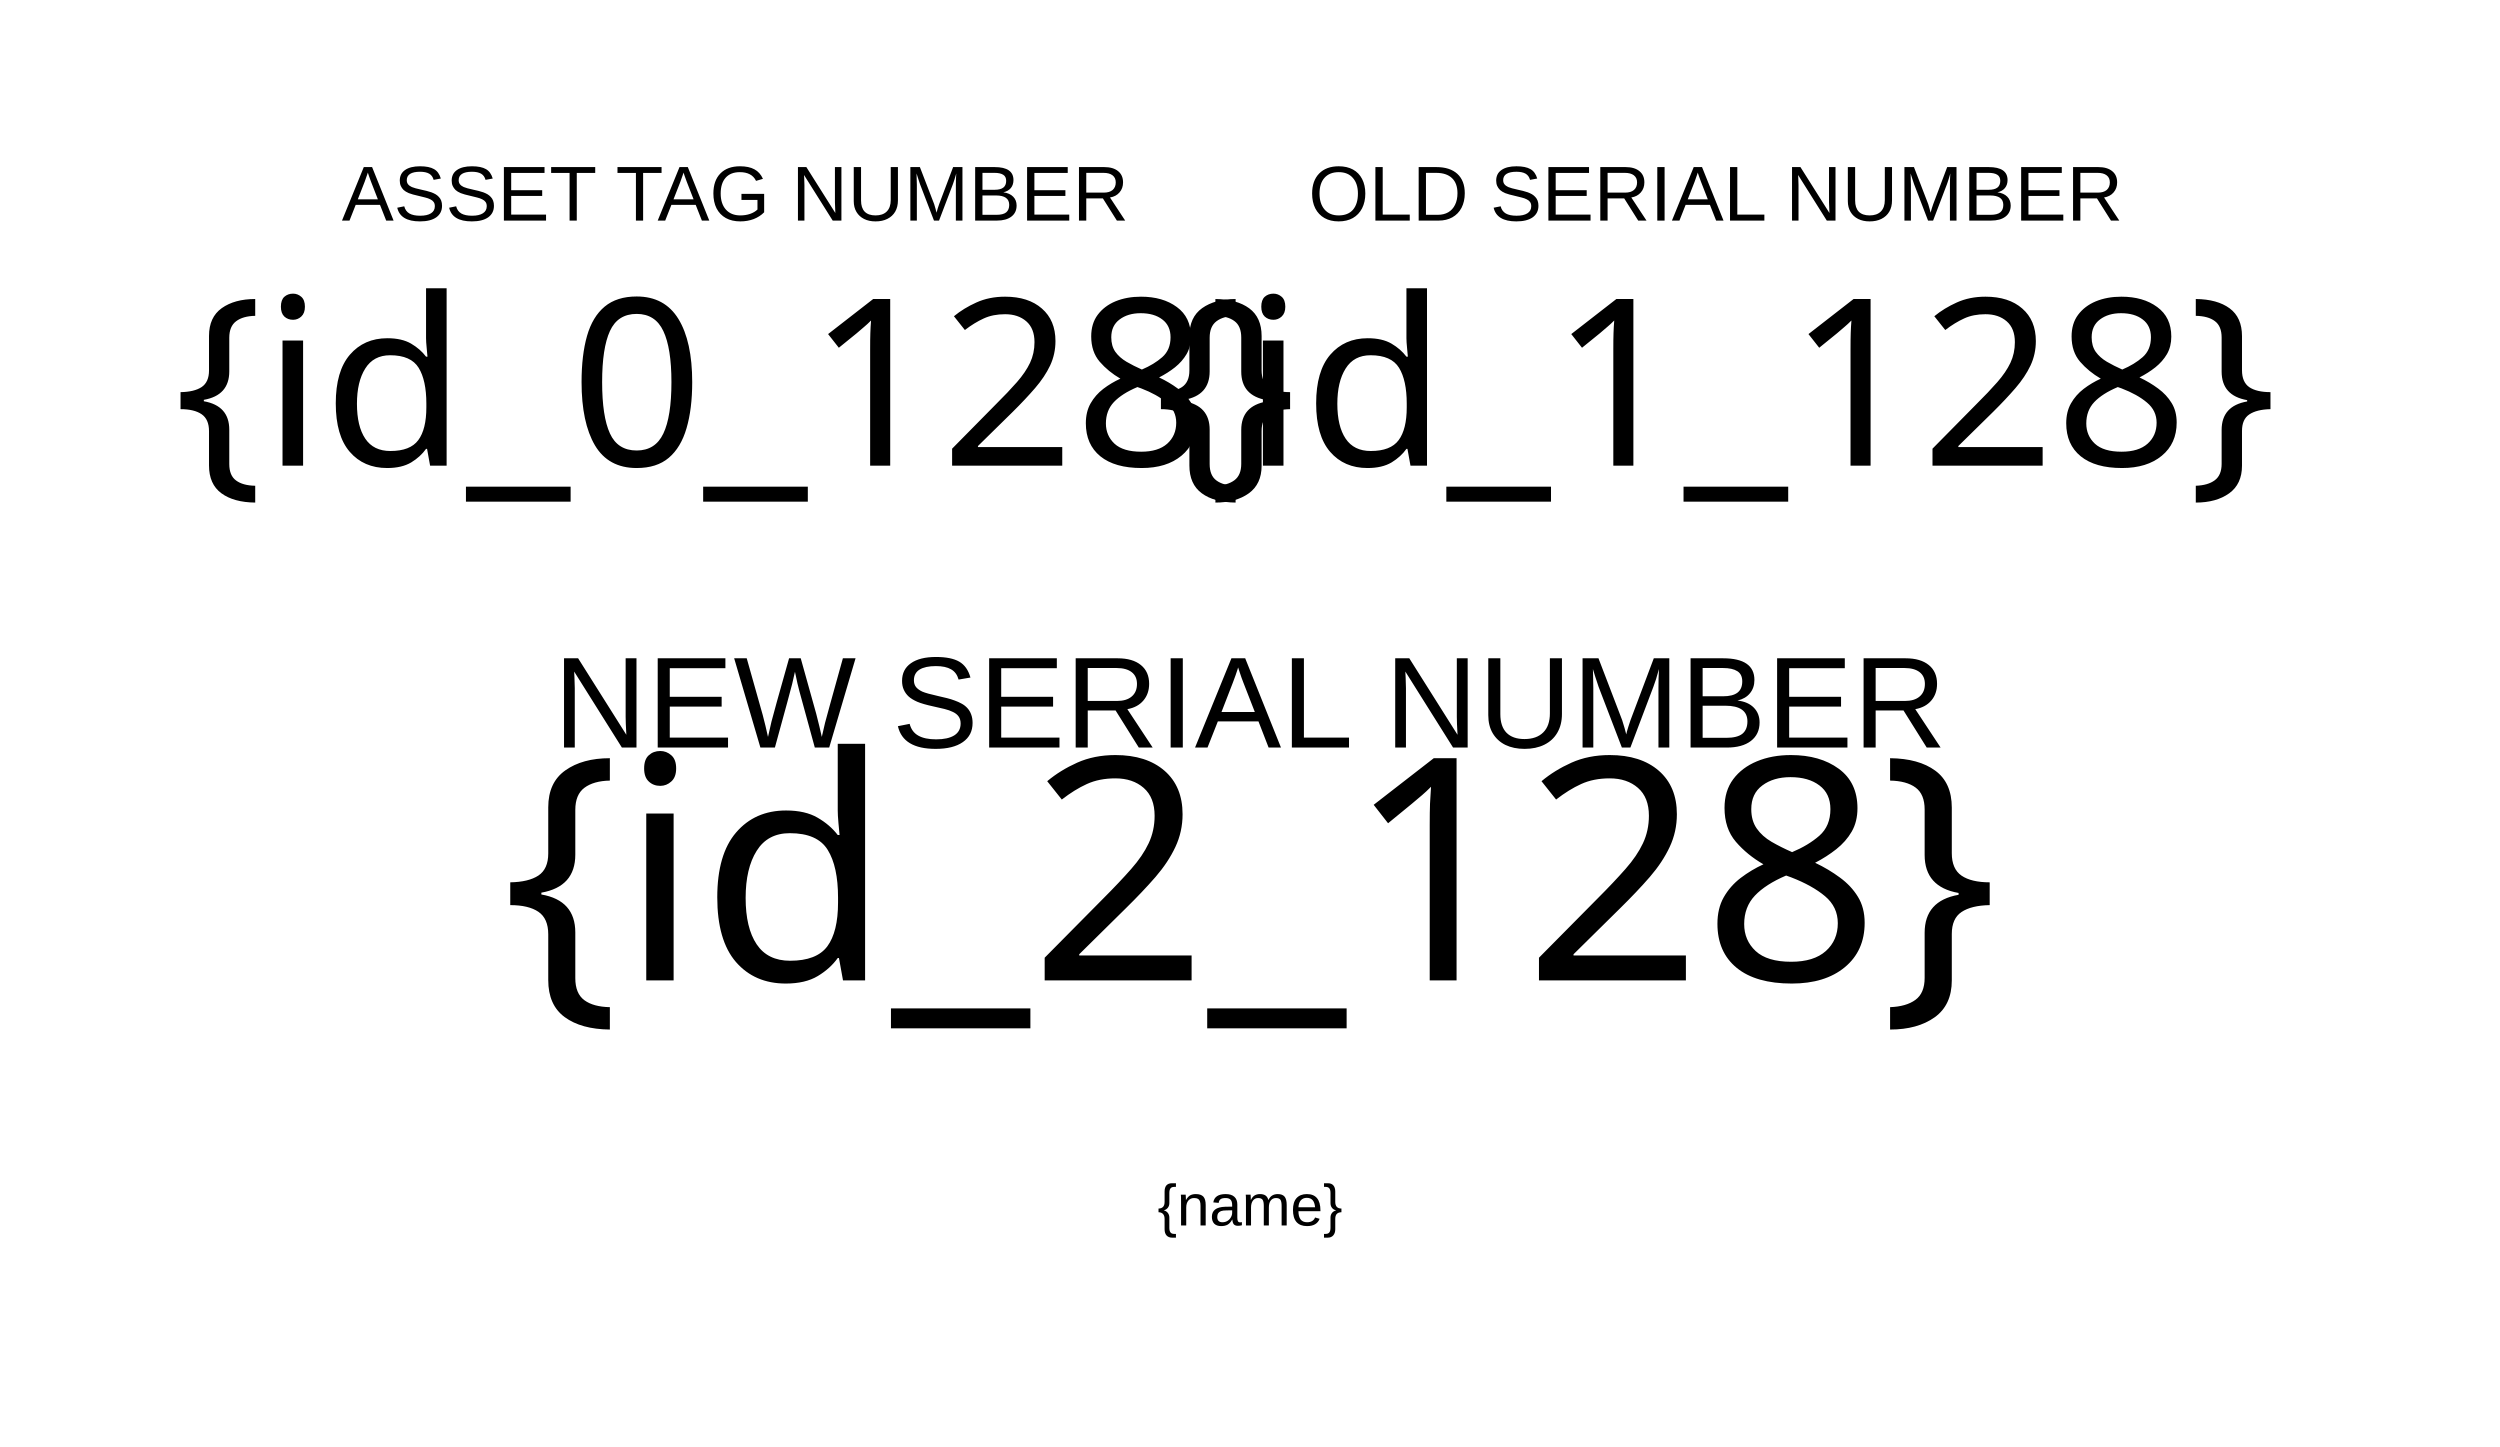
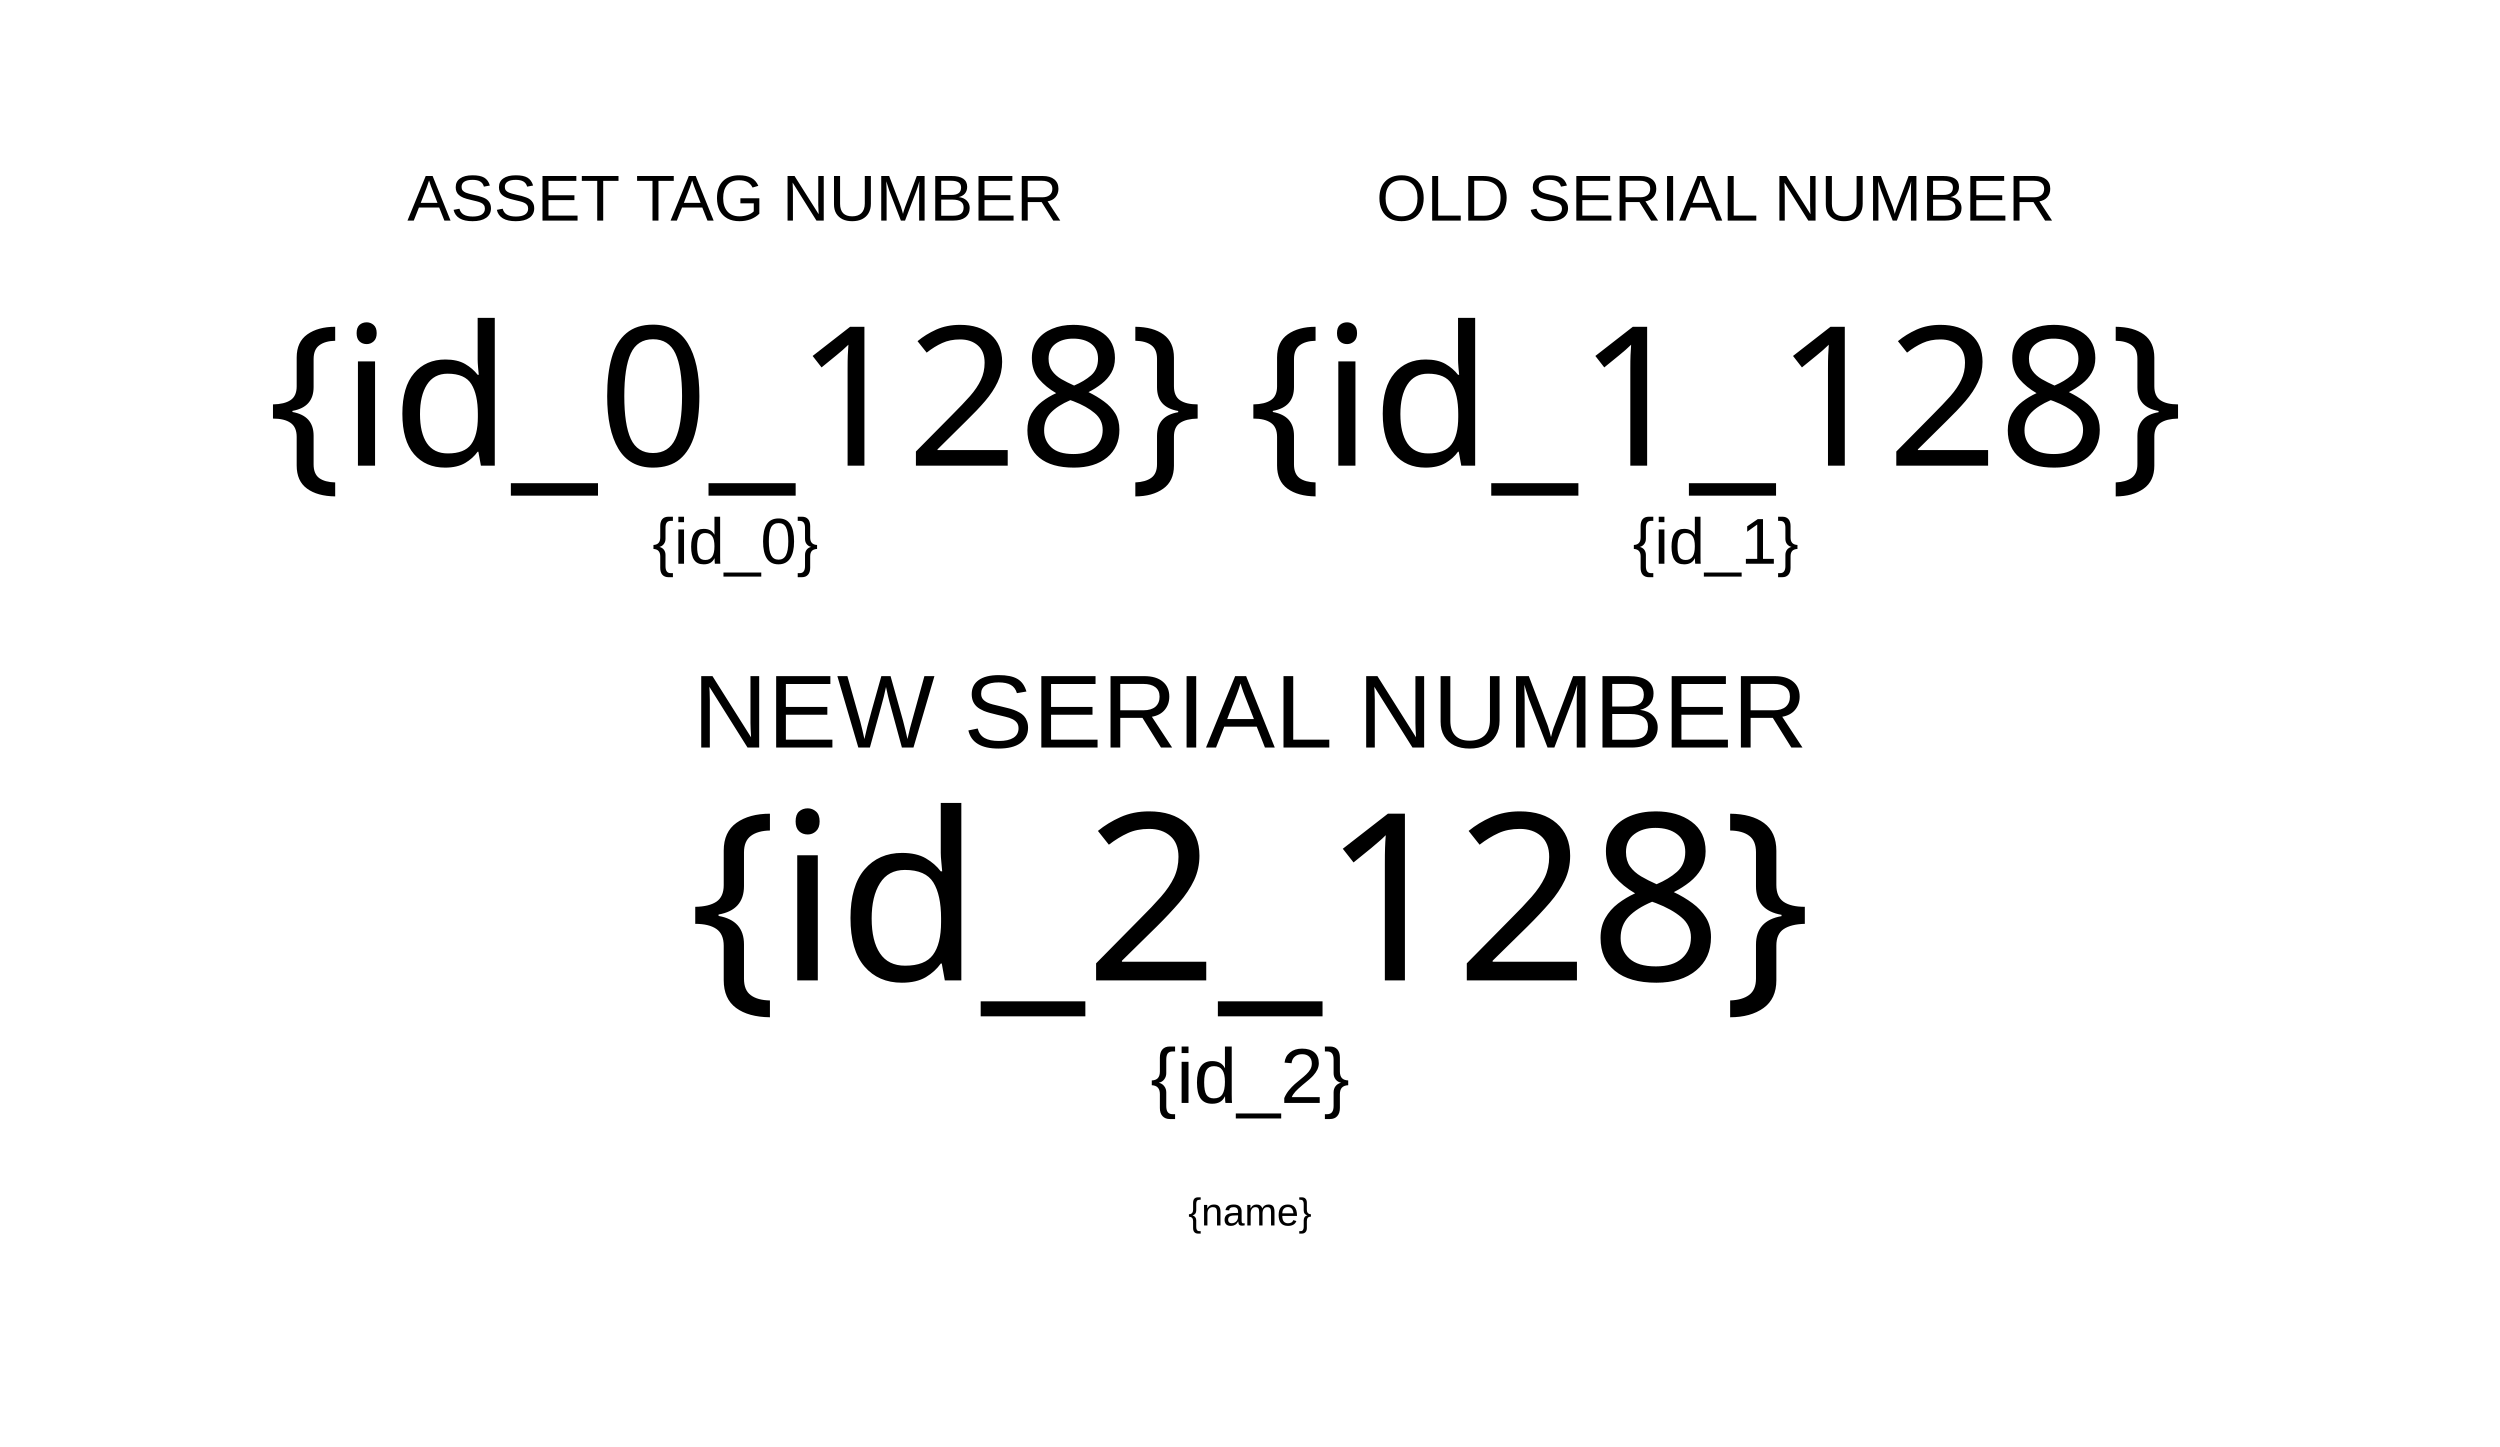
<svg xmlns="http://www.w3.org/2000/svg" width="102mm" height="59mm" version="1.1" id="svg3">
-   <text x="30mm" y="9mm" text-anchor="middle" font-family="ArialMT, Arial, sans-serif" font-size="12px" id="text2">ASSET TAG NUMBER
+   <text x="30mm" y="9mm" text-anchor="middle" font-family="ArialMT, Arial, sans-serif" font-size="10px" id="text2">ASSET TAG NUMBER
    </text>
-   <text x="30mm" y="19mm" text-anchor="middle" font-family="LibreBarcode128-Regular, 'Libre Barcode 128'" font-size="36px" id="text1">{id_0_128}
+   <text x="30mm" y="19mm" text-anchor="middle" font-family="LibreBarcode128-Regular, 'Libre Barcode 128'" font-size="30px" id="text1">{id_0_128}
    </text>
-   <text x="70mm" y="9mm" text-anchor="middle" font-family="ArialMT, Arial, sans-serif" font-size="12px" id="text2">OLD SERIAL NUMBER
+   <text x="30mm" y="23mm" text-anchor="middle" font-family="ArialMT, Arial, sans-serif" font-size="10px" id="text4">{id_0}
    </text>
-   <text x="70mm" y="19mm" text-anchor="middle" font-family="LibreBarcode128-Regular, 'Libre Barcode 128'" font-size="36px" id="text3">{id_1_128}
+   <text x="70mm" y="9mm" text-anchor="middle" font-family="ArialMT, Arial, sans-serif" font-size="10px" id="text2">OLD SERIAL NUMBER
    </text>
-   <text x="51mm" y="30.5mm" text-anchor="middle" font-family="ArialMT, Arial, sans-serif" font-size="20px" id="text4">NEW SERIAL NUMBER
+   <text x="70mm" y="19mm" text-anchor="middle" font-family="LibreBarcode128-Regular, 'Libre Barcode 128'" font-size="30px" id="text3">{id_1_128}
    </text>
-   <text x="51mm" y="40mm" text-anchor="middle" font-family="LibreBarcode128-Regular, 'Libre Barcode 128'" font-size="48px" id="text5">{id_2_128}
+   <text x="70mm" y="23mm" text-anchor="middle" font-family="ArialMT, Arial, sans-serif" font-size="10px" id="text4">{id_1}
    </text>
-   <text x="51mm" y="50mm" text-anchor="middle" font-family="ArialMT, Arial, sans-serif" font-size="9px" id="text6">{name}
+   <text x="51mm" y="30.5mm" text-anchor="middle" font-family="ArialMT, Arial, sans-serif" font-size="16px" id="text4">NEW SERIAL NUMBER
+     </text>
+   <text x="51mm" y="40mm" text-anchor="middle" font-family="LibreBarcode128-Regular, 'Libre Barcode 128'" font-size="36px" id="text5">{id_2_128}
+     </text>
+   <text x="51mm" y="45mm" text-anchor="middle" font-family="ArialMT, Arial, sans-serif" font-size="12px" id="text4">{id_2}
+     </text>
+   <text x="51mm" y="50mm" text-anchor="middle" font-family="ArialMT, Arial, sans-serif" font-size="6px" id="text6">{name}
    </text>
</svg>
